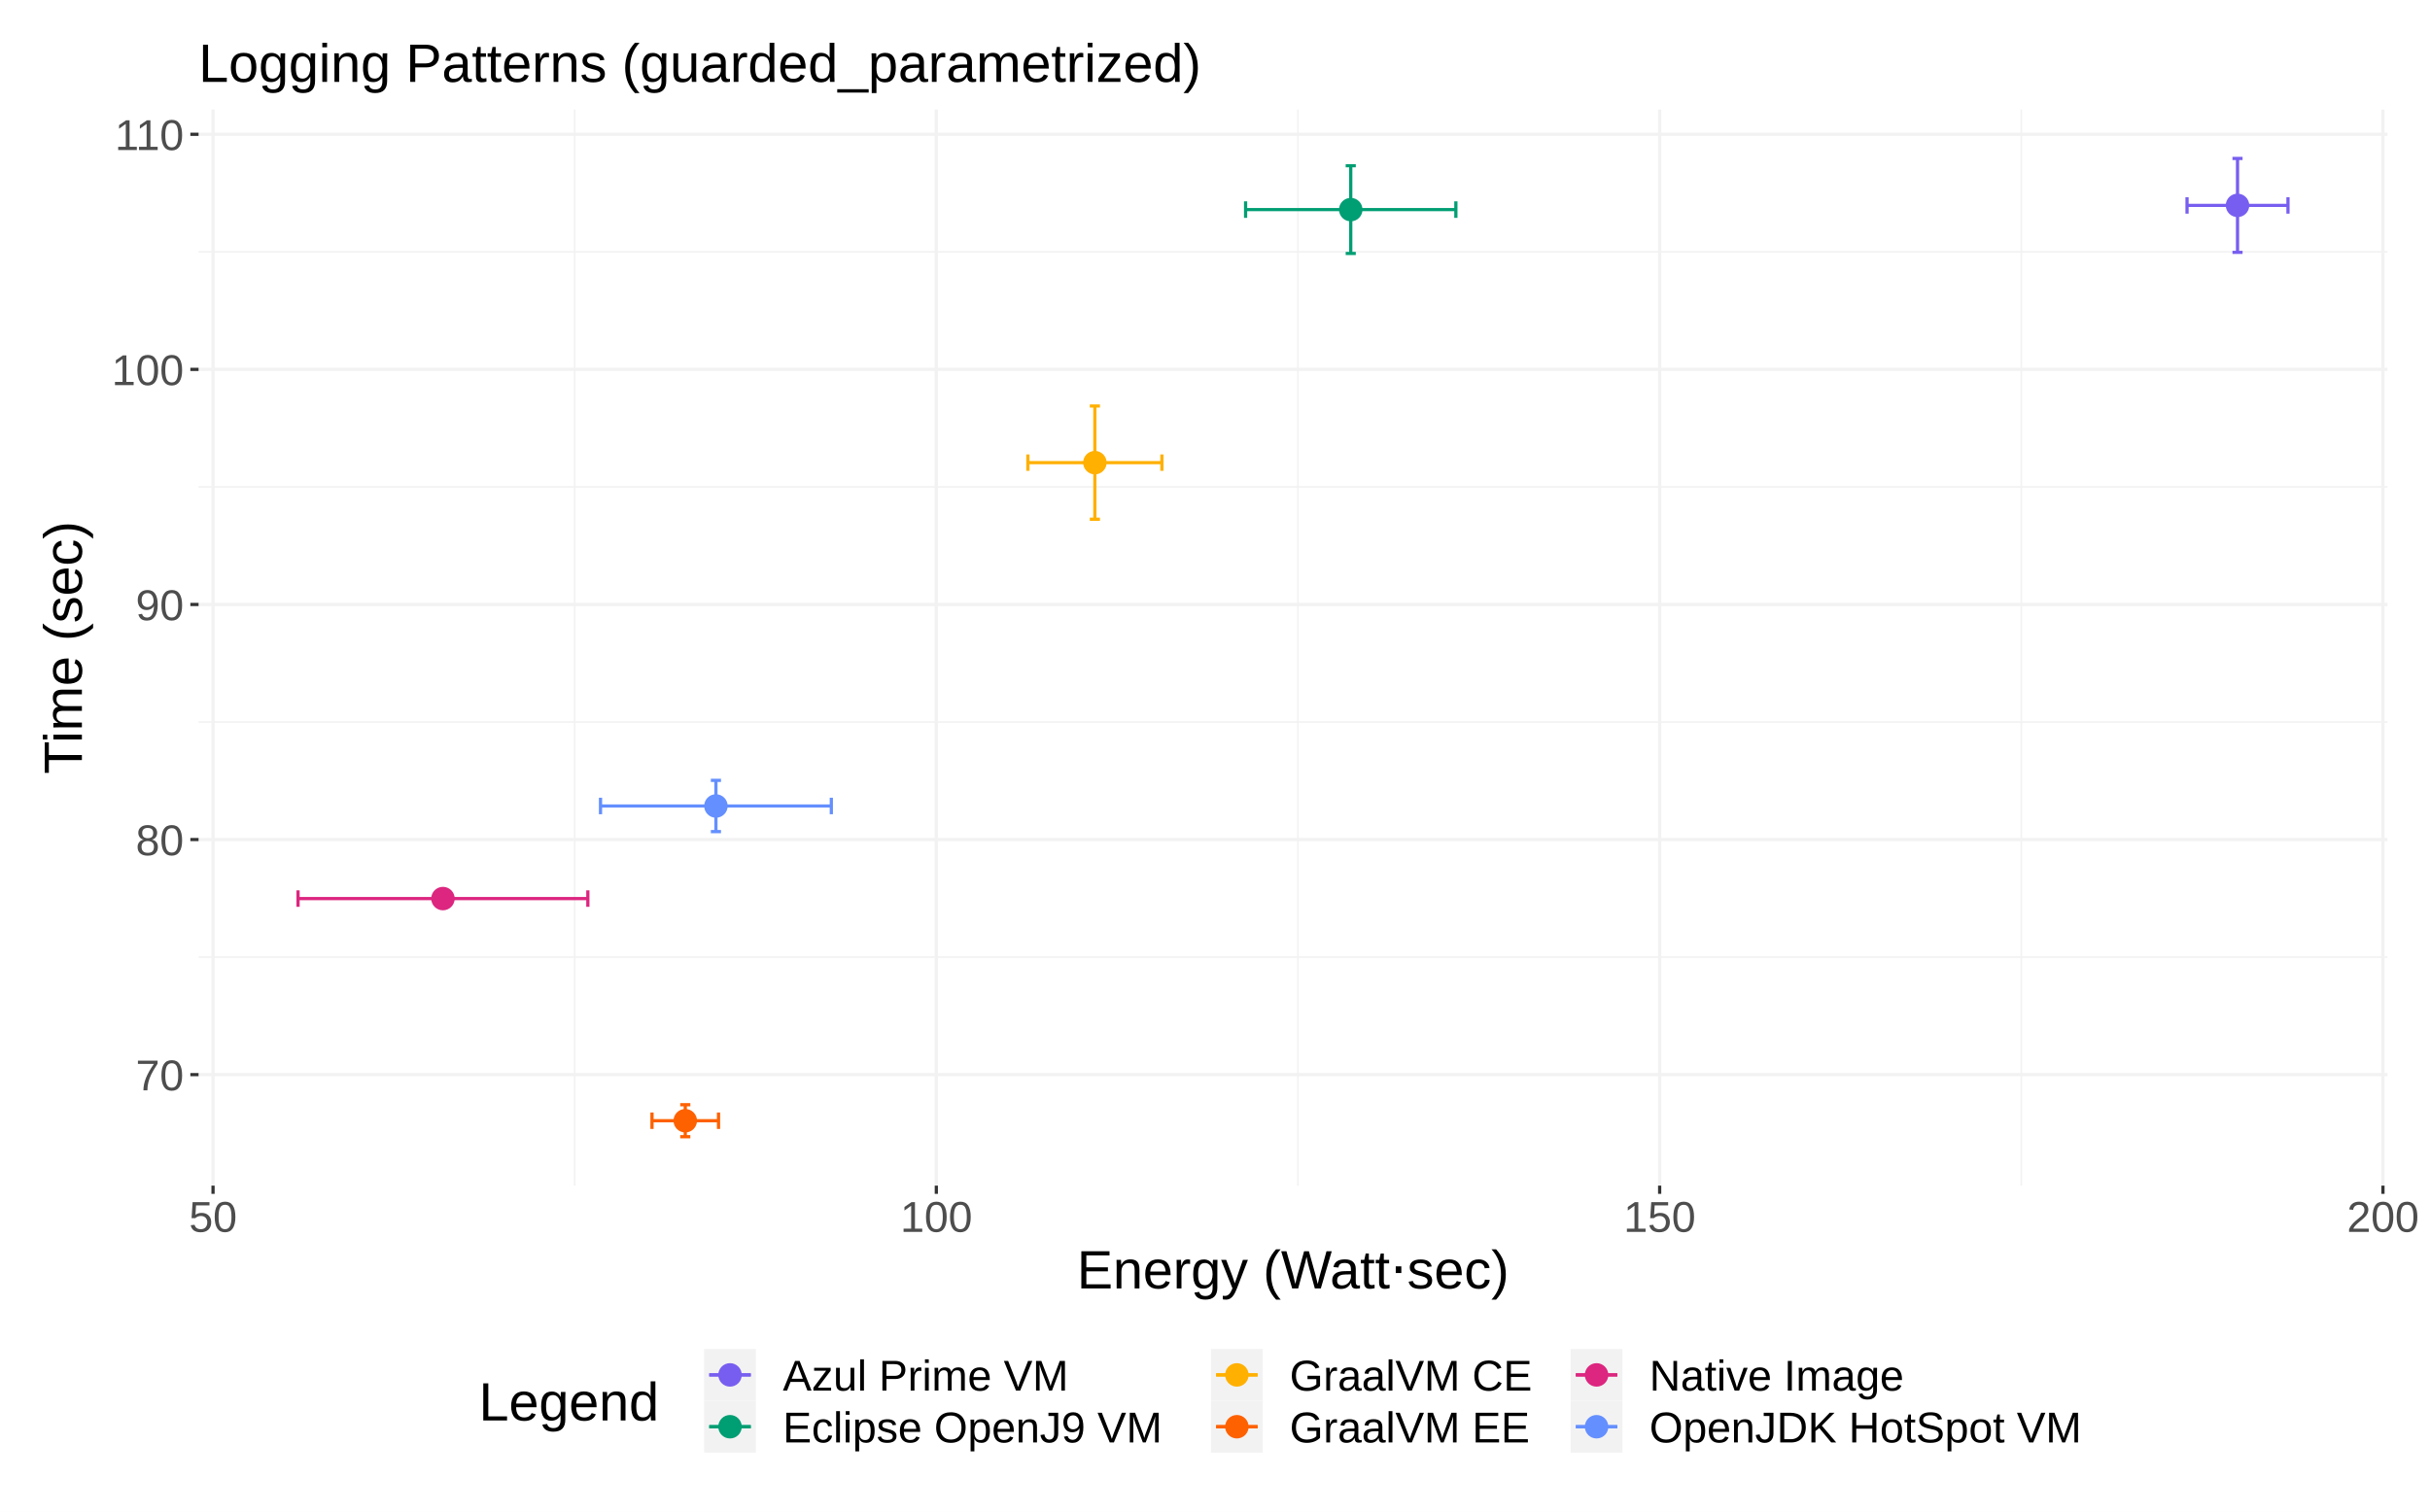
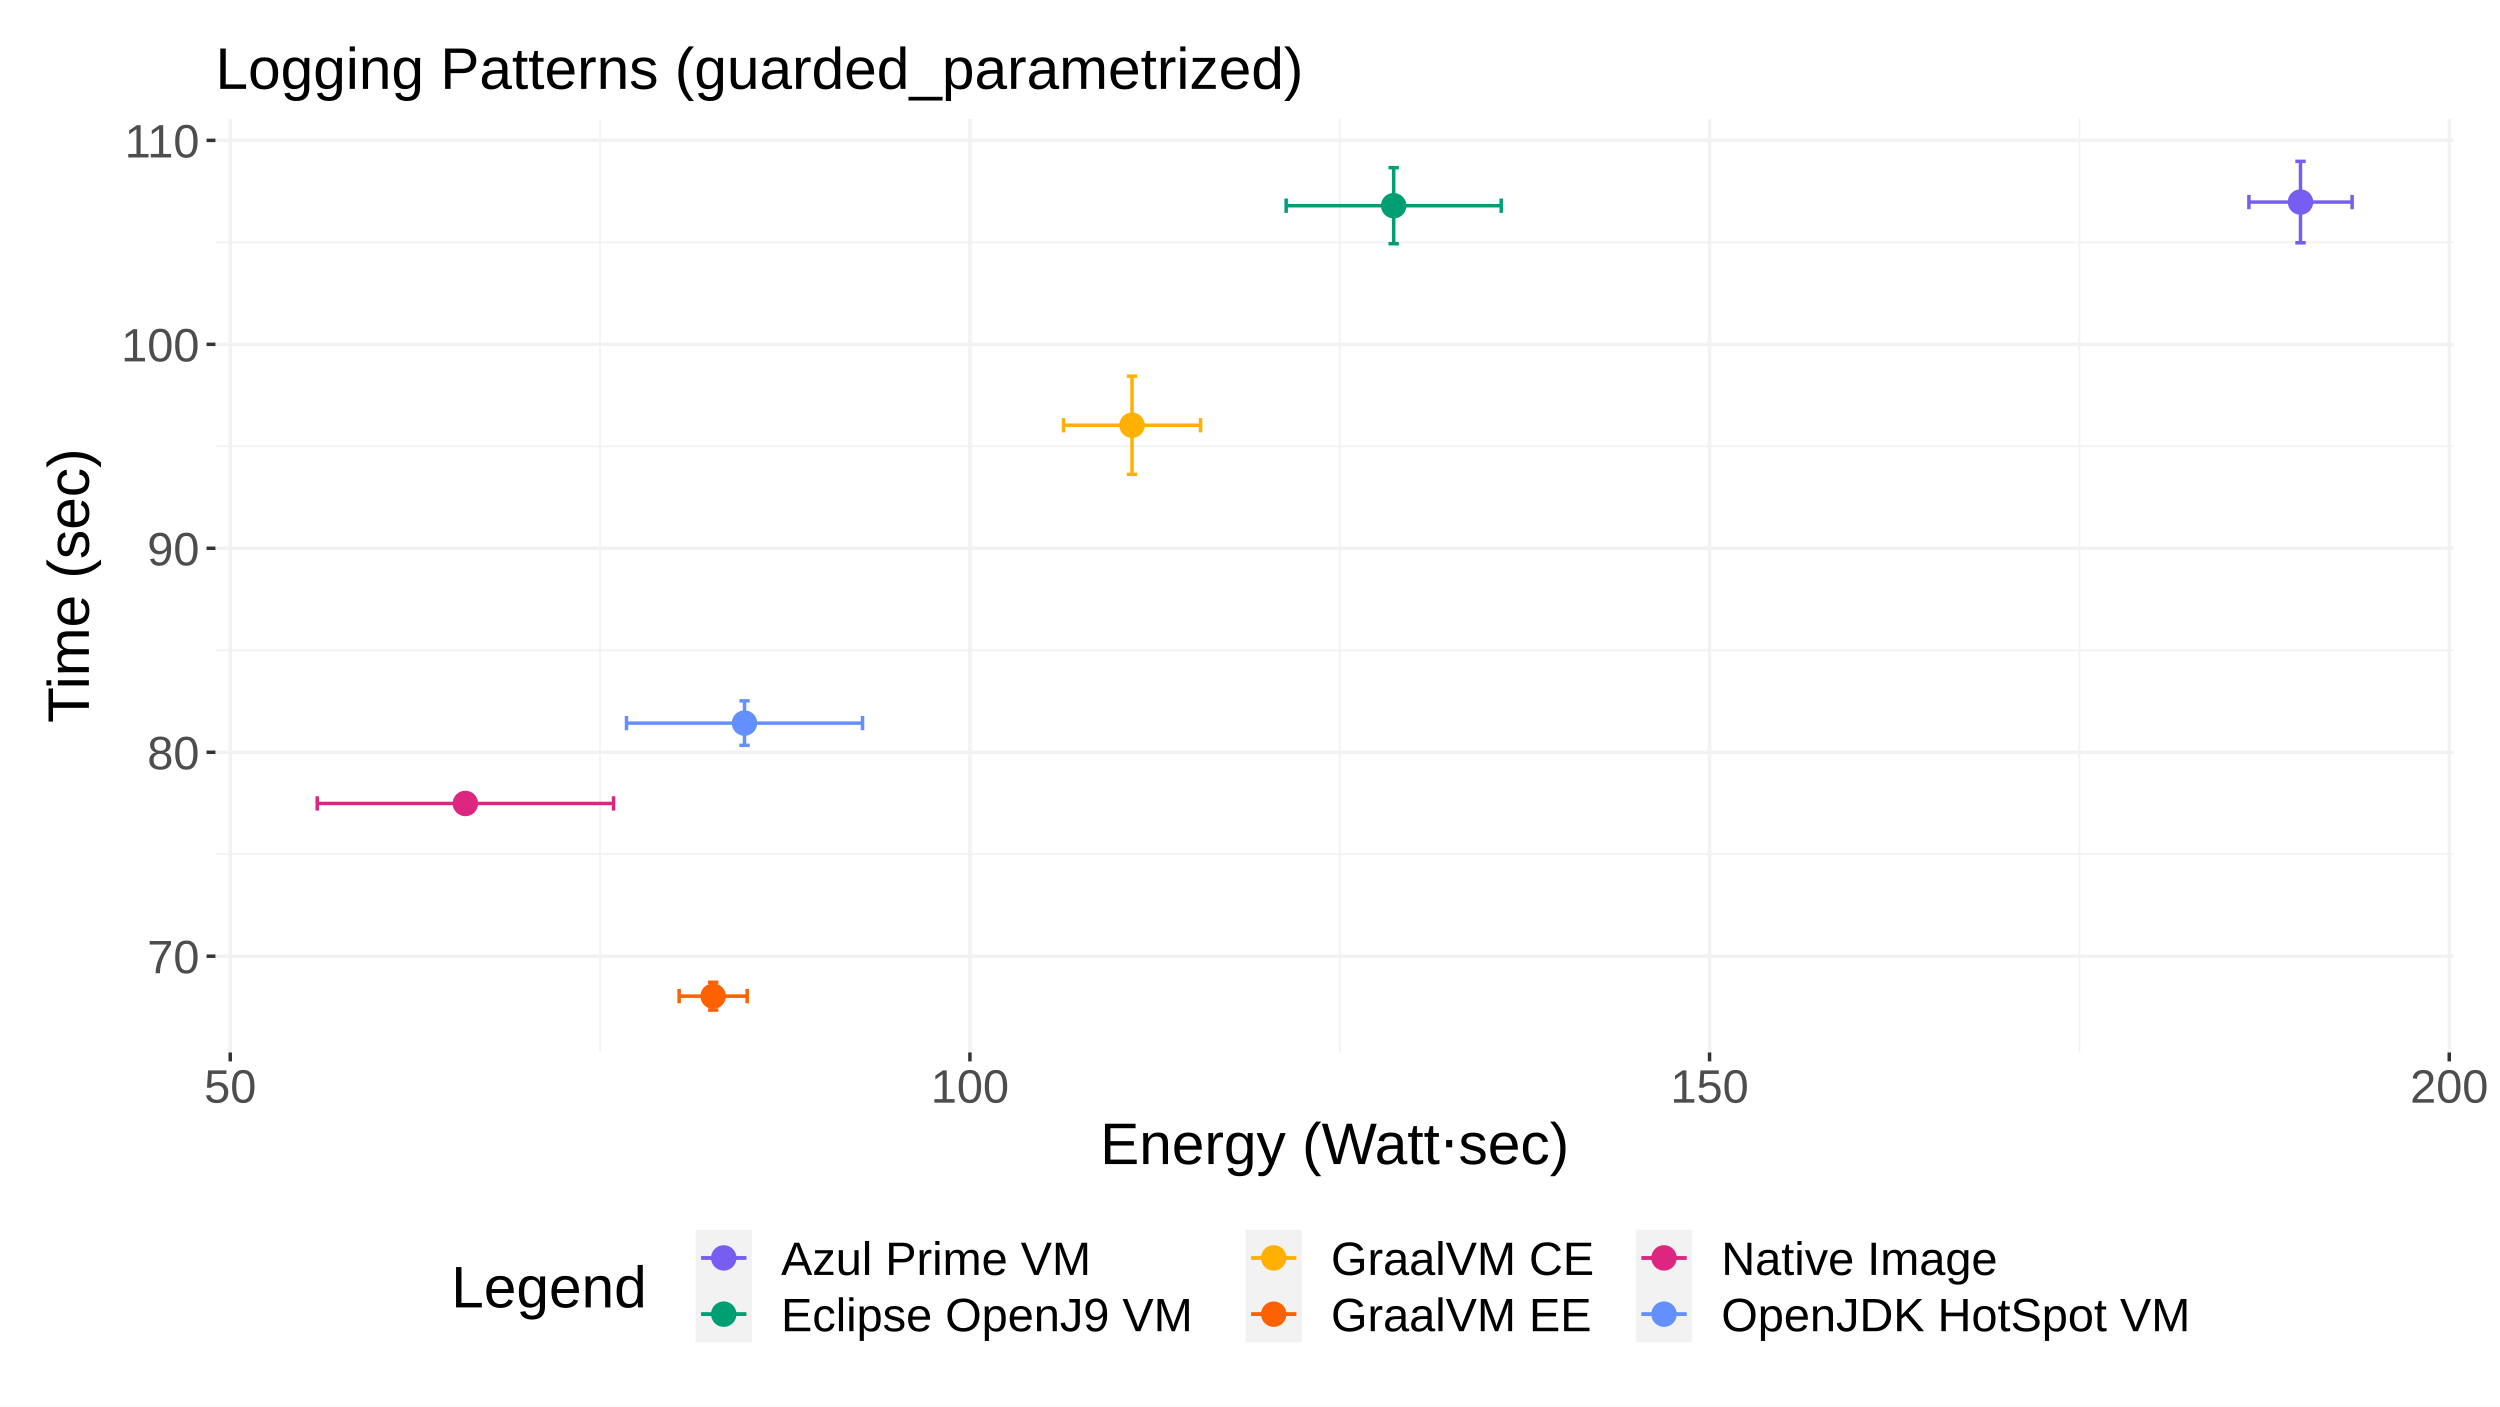
- <svg xmlns="http://www.w3.org/2000/svg" class="svglite" width="810.00pt" height="504.00pt" viewBox="0 0 810.00 504.00">
+ <svg xmlns="http://www.w3.org/2000/svg" class="svglite" width="768.00pt" height="432.00pt" viewBox="0 0 768.00 432.00">
  <defs>
    <style type="text/css">
    .svglite line, .svglite polyline, .svglite polygon, .svglite path, .svglite rect, .svglite circle {
      fill: none;
      stroke: #000000;
      stroke-linecap: round;
      stroke-linejoin: round;
      stroke-miterlimit: 10.00;
    }
    .svglite text {
      white-space: pre;
    }
  </style>
  </defs>
  <rect width="100%" height="100%" style="stroke: none; fill: #FFFFFF;" />
  <defs>
-     <clipPath id="cpMC4wMHw4MTAuMDB8MC4wMHw1MDQuMDA=">
-       <rect x="0.00" y="0.00" width="810.00" height="504.00" />
+     <clipPath id="cpMC4wMHw3NjguMDB8MC4wMHw0MzIuMDA=">
+       <rect x="0.00" y="0.00" width="768.00" height="432.00" />
    </clipPath>
  </defs>
-   <g clip-path="url(#cpMC4wMHw4MTAuMDB8MC4wMHw1MDQuMDA=)">
-     <rect x="0.00" y="-0" width="810.00" height="504.00" style="stroke-width: 1.07; stroke: #FFFFFF; fill: #FFFFFF;" />
+   <g clip-path="url(#cpMC4wMHw3NjguMDB8MC4wMHw0MzIuMDA=)">
+     <rect x="0.00" y="0.00" width="768.00" height="432.00" style="stroke-width: 1.07; stroke: #FFFFFF; fill: #FFFFFF;" />
  </g>
  <defs>
-     <clipPath id="cpNjYuMTl8Nzk1LjgzfDM2LjUyfDM5NS4zMg==">
-       <rect x="66.19" y="36.52" width="729.64" height="358.80" />
+     <clipPath id="cpNjYuMTl8NzUzLjgzfDM2LjUyfDMyMy4zMg==">
+       <rect x="66.19" y="36.52" width="687.64" height="286.80" />
    </clipPath>
  </defs>
-   <g clip-path="url(#cpNjYuMTl8Nzk1LjgzfDM2LjUyfDM5NS4zMg==)">
-     <rect x="66.19" y="36.52" width="729.64" height="358.80" style="stroke-width: 1.07; stroke: none;" />
-     <polyline points="66.19,319.12 795.83,319.12 " style="stroke-width: 0.53; stroke: #F2F2F2; stroke-linecap: butt;" />
-     <polyline points="66.19,240.74 795.83,240.74 " style="stroke-width: 0.53; stroke: #F2F2F2; stroke-linecap: butt;" />
-     <polyline points="66.19,162.36 795.83,162.36 " style="stroke-width: 0.53; stroke: #F2F2F2; stroke-linecap: butt;" />
-     <polyline points="66.19,83.97 795.83,83.97 " style="stroke-width: 0.53; stroke: #F2F2F2; stroke-linecap: butt;" />
-     <polyline points="191.56,395.32 191.56,36.52 " style="stroke-width: 0.53; stroke: #F2F2F2; stroke-linecap: butt;" />
-     <polyline points="432.66,395.32 432.66,36.52 " style="stroke-width: 0.53; stroke: #F2F2F2; stroke-linecap: butt;" />
-     <polyline points="673.77,395.32 673.77,36.52 " style="stroke-width: 0.53; stroke: #F2F2F2; stroke-linecap: butt;" />
-     <polyline points="66.19,358.31 795.83,358.31 " style="stroke-width: 1.07; stroke: #F2F2F2; stroke-linecap: butt;" />
-     <polyline points="66.19,279.93 795.83,279.93 " style="stroke-width: 1.07; stroke: #F2F2F2; stroke-linecap: butt;" />
-     <polyline points="66.19,201.55 795.83,201.55 " style="stroke-width: 1.07; stroke: #F2F2F2; stroke-linecap: butt;" />
-     <polyline points="66.19,123.16 795.83,123.16 " style="stroke-width: 1.07; stroke: #F2F2F2; stroke-linecap: butt;" />
-     <polyline points="66.19,44.78 795.83,44.78 " style="stroke-width: 1.07; stroke: #F2F2F2; stroke-linecap: butt;" />
-     <polyline points="71.01,395.32 71.01,36.52 " style="stroke-width: 1.07; stroke: #F2F2F2; stroke-linecap: butt;" />
-     <polyline points="312.11,395.32 312.11,36.52 " style="stroke-width: 1.07; stroke: #F2F2F2; stroke-linecap: butt;" />
-     <polyline points="553.22,395.32 553.22,36.52 " style="stroke-width: 1.07; stroke: #F2F2F2; stroke-linecap: butt;" />
-     <polyline points="794.32,395.32 794.32,36.52 " style="stroke-width: 1.07; stroke: #F2F2F2; stroke-linecap: butt;" />
-     <circle cx="745.84" cy="68.48" r="3.56" style="stroke-width: 0.71; stroke: #785EF0; fill: #785EF0;" />
-     <circle cx="450.25" cy="69.89" r="3.56" style="stroke-width: 0.71; stroke: #009E73; fill: #009E73;" />
-     <circle cx="364.96" cy="154.26" r="3.56" style="stroke-width: 0.71; stroke: #FFB000; fill: #FFB000;" />
-     <circle cx="228.42" cy="373.68" r="3.56" style="stroke-width: 0.71; stroke: #FE6100; fill: #FE6100;" />
-     <circle cx="147.65" cy="299.61" r="3.56" style="stroke-width: 0.71; stroke: #DC267F; fill: #DC267F;" />
-     <circle cx="238.64" cy="268.74" r="3.56" style="stroke-width: 0.71; stroke: #648FFF; fill: #648FFF;" />
-     <polyline points="762.66,71.23 762.66,65.74 " style="stroke-width: 1.07; stroke: #785EF0; stroke-linecap: butt;" />
-     <polyline points="762.66,68.48 729.01,68.48 " style="stroke-width: 1.07; stroke: #785EF0; stroke-linecap: butt;" />
-     <polyline points="729.01,71.23 729.01,65.74 " style="stroke-width: 1.07; stroke: #785EF0; stroke-linecap: butt;" />
-     <polyline points="485.29,72.63 485.29,67.14 " style="stroke-width: 1.07; stroke: #009E73; stroke-linecap: butt;" />
-     <polyline points="485.29,69.89 415.20,69.89 " style="stroke-width: 1.07; stroke: #009E73; stroke-linecap: butt;" />
-     <polyline points="415.20,72.63 415.20,67.14 " style="stroke-width: 1.07; stroke: #009E73; stroke-linecap: butt;" />
-     <polyline points="387.30,157.00 387.30,151.52 " style="stroke-width: 1.07; stroke: #FFB000; stroke-linecap: butt;" />
-     <polyline points="387.30,154.26 342.63,154.26 " style="stroke-width: 1.07; stroke: #FFB000; stroke-linecap: butt;" />
-     <polyline points="342.63,157.00 342.63,151.52 " style="stroke-width: 1.07; stroke: #FFB000; stroke-linecap: butt;" />
-     <polyline points="239.51,376.42 239.51,370.93 " style="stroke-width: 1.07; stroke: #FE6100; stroke-linecap: butt;" />
-     <polyline points="239.51,373.68 217.33,373.68 " style="stroke-width: 1.07; stroke: #FE6100; stroke-linecap: butt;" />
-     <polyline points="217.33,376.42 217.33,370.93 " style="stroke-width: 1.07; stroke: #FE6100; stroke-linecap: butt;" />
-     <polyline points="195.95,302.36 195.95,296.87 " style="stroke-width: 1.07; stroke: #DC267F; stroke-linecap: butt;" />
-     <polyline points="195.95,299.61 99.35,299.61 " style="stroke-width: 1.07; stroke: #DC267F; stroke-linecap: butt;" />
-     <polyline points="99.35,302.36 99.35,296.87 " style="stroke-width: 1.07; stroke: #DC267F; stroke-linecap: butt;" />
-     <polyline points="277.11,271.48 277.11,265.99 " style="stroke-width: 1.07; stroke: #648FFF; stroke-linecap: butt;" />
-     <polyline points="277.11,268.74 200.17,268.74 " style="stroke-width: 1.07; stroke: #648FFF; stroke-linecap: butt;" />
-     <polyline points="200.17,271.48 200.17,265.99 " style="stroke-width: 1.07; stroke: #648FFF; stroke-linecap: butt;" />
-     <polyline points="744.15,52.83 747.52,52.83 " style="stroke-width: 1.07; stroke: #785EF0; stroke-linecap: butt;" />
-     <polyline points="745.84,52.83 745.84,84.14 " style="stroke-width: 1.07; stroke: #785EF0; stroke-linecap: butt;" />
-     <polyline points="744.15,84.14 747.52,84.14 " style="stroke-width: 1.07; stroke: #785EF0; stroke-linecap: butt;" />
-     <polyline points="448.56,55.26 451.93,55.26 " style="stroke-width: 1.07; stroke: #009E73; stroke-linecap: butt;" />
-     <polyline points="450.25,55.26 450.25,84.51 " style="stroke-width: 1.07; stroke: #009E73; stroke-linecap: butt;" />
-     <polyline points="448.56,84.51 451.93,84.51 " style="stroke-width: 1.07; stroke: #009E73; stroke-linecap: butt;" />
-     <polyline points="363.27,135.38 366.65,135.38 " style="stroke-width: 1.07; stroke: #FFB000; stroke-linecap: butt;" />
-     <polyline points="364.96,135.38 364.96,173.13 " style="stroke-width: 1.07; stroke: #FFB000; stroke-linecap: butt;" />
-     <polyline points="363.27,173.13 366.65,173.13 " style="stroke-width: 1.07; stroke: #FFB000; stroke-linecap: butt;" />
-     <polyline points="226.74,368.34 230.11,368.34 " style="stroke-width: 1.07; stroke: #FE6100; stroke-linecap: butt;" />
-     <polyline points="228.42,368.34 228.42,379.01 " style="stroke-width: 1.07; stroke: #FE6100; stroke-linecap: butt;" />
-     <polyline points="226.74,379.01 230.11,379.01 " style="stroke-width: 1.07; stroke: #FE6100; stroke-linecap: butt;" />
-     <polyline points="145.97,298.77 149.34,298.77 " style="stroke-width: 1.07; stroke: #DC267F; stroke-linecap: butt;" />
-     <polyline points="147.65,298.77 147.65,300.46 " style="stroke-width: 1.07; stroke: #DC267F; stroke-linecap: butt;" />
-     <polyline points="145.97,300.46 149.34,300.46 " style="stroke-width: 1.07; stroke: #DC267F; stroke-linecap: butt;" />
-     <polyline points="236.95,260.19 240.33,260.19 " style="stroke-width: 1.07; stroke: #648FFF; stroke-linecap: butt;" />
-     <polyline points="238.64,260.19 238.64,277.28 " style="stroke-width: 1.07; stroke: #648FFF; stroke-linecap: butt;" />
-     <polyline points="236.95,277.28 240.33,277.28 " style="stroke-width: 1.07; stroke: #648FFF; stroke-linecap: butt;" />
+   <g clip-path="url(#cpNjYuMTl8NzUzLjgzfDM2LjUyfDMyMy4zMg==)">
+     <rect x="66.19" y="36.52" width="687.64" height="286.80" style="stroke-width: 1.07; stroke: none;" />
+     <polyline points="66.19,262.41 753.83,262.41 " style="stroke-width: 0.53; stroke: #F2F2F2; stroke-linecap: butt;" />
+     <polyline points="66.19,199.76 753.83,199.76 " style="stroke-width: 0.53; stroke: #F2F2F2; stroke-linecap: butt;" />
+     <polyline points="66.19,137.10 753.83,137.10 " style="stroke-width: 0.53; stroke: #F2F2F2; stroke-linecap: butt;" />
+     <polyline points="66.19,74.45 753.83,74.45 " style="stroke-width: 0.53; stroke: #F2F2F2; stroke-linecap: butt;" />
+     <polyline points="184.34,323.32 184.34,36.52 " style="stroke-width: 0.53; stroke: #F2F2F2; stroke-linecap: butt;" />
+     <polyline points="411.57,323.32 411.57,36.52 " style="stroke-width: 0.53; stroke: #F2F2F2; stroke-linecap: butt;" />
+     <polyline points="638.80,323.32 638.80,36.52 " style="stroke-width: 0.53; stroke: #F2F2F2; stroke-linecap: butt;" />
+     <polyline points="66.19,293.74 753.83,293.74 " style="stroke-width: 1.07; stroke: #F2F2F2; stroke-linecap: butt;" />
+     <polyline points="66.19,231.09 753.83,231.09 " style="stroke-width: 1.07; stroke: #F2F2F2; stroke-linecap: butt;" />
+     <polyline points="66.19,168.43 753.83,168.43 " style="stroke-width: 1.07; stroke: #F2F2F2; stroke-linecap: butt;" />
+     <polyline points="66.19,105.78 753.83,105.78 " style="stroke-width: 1.07; stroke: #F2F2F2; stroke-linecap: butt;" />
+     <polyline points="66.19,43.12 753.83,43.12 " style="stroke-width: 1.07; stroke: #F2F2F2; stroke-linecap: butt;" />
+     <polyline points="70.73,323.32 70.73,36.52 " style="stroke-width: 1.07; stroke: #F2F2F2; stroke-linecap: butt;" />
+     <polyline points="297.96,323.32 297.96,36.52 " style="stroke-width: 1.07; stroke: #F2F2F2; stroke-linecap: butt;" />
+     <polyline points="525.18,323.32 525.18,36.52 " style="stroke-width: 1.07; stroke: #F2F2F2; stroke-linecap: butt;" />
+     <polyline points="752.41,323.32 752.41,36.52 " style="stroke-width: 1.07; stroke: #F2F2F2; stroke-linecap: butt;" />
+     <circle cx="706.71" cy="62.07" r="3.56" style="stroke-width: 0.71; stroke: #785EF0; fill: #785EF0;" />
+     <circle cx="428.14" cy="63.19" r="3.56" style="stroke-width: 0.71; stroke: #009E73; fill: #009E73;" />
+     <circle cx="347.76" cy="130.63" r="3.56" style="stroke-width: 0.71; stroke: #FFB000; fill: #FFB000;" />
+     <circle cx="219.08" cy="306.02" r="3.56" style="stroke-width: 0.71; stroke: #FE6100; fill: #FE6100;" />
+     <circle cx="142.96" cy="246.82" r="3.56" style="stroke-width: 0.71; stroke: #DC267F; fill: #DC267F;" />
+     <circle cx="228.71" cy="222.14" r="3.56" style="stroke-width: 0.71; stroke: #648FFF; fill: #648FFF;" />
+     <polyline points="722.57,64.26 722.57,59.88 " style="stroke-width: 1.07; stroke: #785EF0; stroke-linecap: butt;" />
+     <polyline points="722.57,62.07 690.86,62.07 " style="stroke-width: 1.07; stroke: #785EF0; stroke-linecap: butt;" />
+     <polyline points="690.86,64.26 690.86,59.88 " style="stroke-width: 1.07; stroke: #785EF0; stroke-linecap: butt;" />
+     <polyline points="461.17,65.39 461.17,61.00 " style="stroke-width: 1.07; stroke: #009E73; stroke-linecap: butt;" />
+     <polyline points="461.17,63.19 395.11,63.19 " style="stroke-width: 1.07; stroke: #009E73; stroke-linecap: butt;" />
+     <polyline points="395.11,65.39 395.11,61.00 " style="stroke-width: 1.07; stroke: #009E73; stroke-linecap: butt;" />
+     <polyline points="368.81,132.83 368.81,128.44 " style="stroke-width: 1.07; stroke: #FFB000; stroke-linecap: butt;" />
+     <polyline points="368.81,130.63 326.71,130.63 " style="stroke-width: 1.07; stroke: #FFB000; stroke-linecap: butt;" />
+     <polyline points="326.71,132.83 326.71,128.44 " style="stroke-width: 1.07; stroke: #FFB000; stroke-linecap: butt;" />
+     <polyline points="229.54,308.21 229.54,303.83 " style="stroke-width: 1.07; stroke: #FE6100; stroke-linecap: butt;" />
+     <polyline points="229.54,306.02 208.63,306.02 " style="stroke-width: 1.07; stroke: #FE6100; stroke-linecap: butt;" />
+     <polyline points="208.63,308.21 208.63,303.83 " style="stroke-width: 1.07; stroke: #FE6100; stroke-linecap: butt;" />
+     <polyline points="188.48,249.01 188.48,244.62 " style="stroke-width: 1.07; stroke: #DC267F; stroke-linecap: butt;" />
+     <polyline points="188.48,246.82 97.45,246.82 " style="stroke-width: 1.07; stroke: #DC267F; stroke-linecap: butt;" />
+     <polyline points="97.45,249.01 97.45,244.62 " style="stroke-width: 1.07; stroke: #DC267F; stroke-linecap: butt;" />
+     <polyline points="264.97,224.33 264.97,219.95 " style="stroke-width: 1.07; stroke: #648FFF; stroke-linecap: butt;" />
+     <polyline points="264.97,222.14 192.46,222.14 " style="stroke-width: 1.07; stroke: #648FFF; stroke-linecap: butt;" />
+     <polyline points="192.46,224.33 192.46,219.95 " style="stroke-width: 1.07; stroke: #648FFF; stroke-linecap: butt;" />
+     <polyline points="705.12,49.56 708.31,49.56 " style="stroke-width: 1.07; stroke: #785EF0; stroke-linecap: butt;" />
+     <polyline points="706.71,49.56 706.71,74.58 " style="stroke-width: 1.07; stroke: #785EF0; stroke-linecap: butt;" />
+     <polyline points="705.12,74.58 708.31,74.58 " style="stroke-width: 1.07; stroke: #785EF0; stroke-linecap: butt;" />
+     <polyline points="426.55,51.50 429.73,51.50 " style="stroke-width: 1.07; stroke: #009E73; stroke-linecap: butt;" />
+     <polyline points="428.14,51.50 428.14,74.88 " style="stroke-width: 1.07; stroke: #009E73; stroke-linecap: butt;" />
+     <polyline points="426.55,74.88 429.73,74.88 " style="stroke-width: 1.07; stroke: #009E73; stroke-linecap: butt;" />
+     <polyline points="346.17,115.55 349.35,115.55 " style="stroke-width: 1.07; stroke: #FFB000; stroke-linecap: butt;" />
+     <polyline points="347.76,115.55 347.76,145.72 " style="stroke-width: 1.07; stroke: #FFB000; stroke-linecap: butt;" />
+     <polyline points="346.17,145.72 349.35,145.72 " style="stroke-width: 1.07; stroke: #FFB000; stroke-linecap: butt;" />
+     <polyline points="217.49,301.75 220.68,301.75 " style="stroke-width: 1.07; stroke: #FE6100; stroke-linecap: butt;" />
+     <polyline points="219.08,301.75 219.08,310.29 " style="stroke-width: 1.07; stroke: #FE6100; stroke-linecap: butt;" />
+     <polyline points="217.49,310.29 220.68,310.29 " style="stroke-width: 1.07; stroke: #FE6100; stroke-linecap: butt;" />
+     <polyline points="141.37,246.14 144.55,246.14 " style="stroke-width: 1.07; stroke: #DC267F; stroke-linecap: butt;" />
+     <polyline points="142.96,246.14 142.96,247.49 " style="stroke-width: 1.07; stroke: #DC267F; stroke-linecap: butt;" />
+     <polyline points="141.37,247.49 144.55,247.49 " style="stroke-width: 1.07; stroke: #DC267F; stroke-linecap: butt;" />
+     <polyline points="227.12,215.31 230.31,215.31 " style="stroke-width: 1.07; stroke: #648FFF; stroke-linecap: butt;" />
+     <polyline points="228.71,215.31 228.71,228.97 " style="stroke-width: 1.07; stroke: #648FFF; stroke-linecap: butt;" />
+     <polyline points="227.12,228.97 230.31,228.97 " style="stroke-width: 1.07; stroke: #648FFF; stroke-linecap: butt;" />
  </g>
-   <g clip-path="url(#cpMC4wMHw4MTAuMDB8MC4wMHw1MDQuMDA=)">
-     <text x="61.26" y="363.56" text-anchor="end" style="font-size: 14.40px;fill: #4D4D4D; font-family: &quot;Liberation Sans&quot;;" textLength="18.32px" lengthAdjust="spacingAndGlyphs">70</text>
-     <text x="61.26" y="285.17" text-anchor="end" style="font-size: 14.40px;fill: #4D4D4D; font-family: &quot;Liberation Sans&quot;;" textLength="18.32px" lengthAdjust="spacingAndGlyphs">80</text>
-     <text x="61.26" y="206.79" text-anchor="end" style="font-size: 14.40px;fill: #4D4D4D; font-family: &quot;Liberation Sans&quot;;" textLength="18.32px" lengthAdjust="spacingAndGlyphs">90</text>
-     <text x="61.26" y="128.41" text-anchor="end" style="font-size: 14.40px;fill: #4D4D4D; font-family: &quot;Liberation Sans&quot;;" textLength="27.48px" lengthAdjust="spacingAndGlyphs">100</text>
-     <text x="61.26" y="50.03" text-anchor="end" style="font-size: 14.40px;fill: #4D4D4D; font-family: &quot;Liberation Sans&quot;;" textLength="27.48px" lengthAdjust="spacingAndGlyphs">110</text>
-     <polyline points="63.45,358.31 66.19,358.31 " style="stroke-width: 1.07; stroke: #333333; stroke-linecap: butt;" />
-     <polyline points="63.45,279.93 66.19,279.93 " style="stroke-width: 1.07; stroke: #333333; stroke-linecap: butt;" />
-     <polyline points="63.45,201.55 66.19,201.55 " style="stroke-width: 1.07; stroke: #333333; stroke-linecap: butt;" />
-     <polyline points="63.45,123.16 66.19,123.16 " style="stroke-width: 1.07; stroke: #333333; stroke-linecap: butt;" />
-     <polyline points="63.45,44.78 66.19,44.78 " style="stroke-width: 1.07; stroke: #333333; stroke-linecap: butt;" />
-     <polyline points="71.01,398.06 71.01,395.32 " style="stroke-width: 1.07; stroke: #333333; stroke-linecap: butt;" />
-     <polyline points="312.11,398.06 312.11,395.32 " style="stroke-width: 1.07; stroke: #333333; stroke-linecap: butt;" />
-     <polyline points="553.22,398.06 553.22,395.32 " style="stroke-width: 1.07; stroke: #333333; stroke-linecap: butt;" />
-     <polyline points="794.32,398.06 794.32,395.32 " style="stroke-width: 1.07; stroke: #333333; stroke-linecap: butt;" />
-     <text x="71.01" y="410.74" text-anchor="middle" style="font-size: 14.40px;fill: #4D4D4D; font-family: &quot;Liberation Sans&quot;;" textLength="18.32px" lengthAdjust="spacingAndGlyphs">50</text>
-     <text x="312.11" y="410.74" text-anchor="middle" style="font-size: 14.40px;fill: #4D4D4D; font-family: &quot;Liberation Sans&quot;;" textLength="27.48px" lengthAdjust="spacingAndGlyphs">100</text>
-     <text x="553.22" y="410.74" text-anchor="middle" style="font-size: 14.40px;fill: #4D4D4D; font-family: &quot;Liberation Sans&quot;;" textLength="27.48px" lengthAdjust="spacingAndGlyphs">150</text>
-     <text x="794.32" y="410.74" text-anchor="middle" style="font-size: 14.40px;fill: #4D4D4D; font-family: &quot;Liberation Sans&quot;;" textLength="27.48px" lengthAdjust="spacingAndGlyphs">200</text>
-     <text x="431.01" y="429.60" text-anchor="middle" style="font-size: 18.00px; font-family: &quot;Liberation Sans&quot;;" textLength="160.65px" lengthAdjust="spacingAndGlyphs">Energy (Watt⋅sec)</text>
-     <text transform="translate(27.30,215.92) rotate(-90)" text-anchor="middle" style="font-size: 18.00px; font-family: &quot;Liberation Sans&quot;;" textLength="94.16px" lengthAdjust="spacingAndGlyphs">Time (sec)</text>
-     <rect x="154.13" y="444.31" width="553.75" height="45.52" style="stroke-width: 1.07; stroke: none; fill: #FFFFFF;" />
-     <text x="159.61" y="473.63" style="font-size: 18.00px; font-family: &quot;Liberation Sans&quot;;" textLength="66.12px" lengthAdjust="spacingAndGlyphs">Legend</text>
-     <rect x="234.70" y="449.79" width="17.28" height="17.28" style="stroke-width: 1.07; stroke: none; fill: #F2F2F2;" />
-     <circle cx="243.34" cy="458.43" r="3.56" style="stroke-width: 0.71; stroke: #785EF0; fill: #785EF0;" />
-     <line x1="236.42" y1="458.43" x2="250.25" y2="458.43" style="stroke-width: 1.07; stroke: #785EF0; stroke-linecap: butt;" />
-     <line x1="236.42" y1="458.43" x2="250.25" y2="458.43" style="stroke-width: 1.07; stroke: #785EF0; stroke-linecap: butt;" />
-     <rect x="234.70" y="467.07" width="17.28" height="17.28" style="stroke-width: 1.07; stroke: none; fill: #F2F2F2;" />
-     <circle cx="243.34" cy="475.71" r="3.56" style="stroke-width: 0.71; stroke: #009E73; fill: #009E73;" />
-     <line x1="236.42" y1="475.71" x2="250.25" y2="475.71" style="stroke-width: 1.07; stroke: #009E73; stroke-linecap: butt;" />
-     <line x1="236.42" y1="475.71" x2="250.25" y2="475.71" style="stroke-width: 1.07; stroke: #009E73; stroke-linecap: butt;" />
-     <rect x="403.65" y="449.79" width="17.28" height="17.28" style="stroke-width: 1.07; stroke: none; fill: #F2F2F2;" />
-     <circle cx="412.29" cy="458.43" r="3.56" style="stroke-width: 0.71; stroke: #FFB000; fill: #FFB000;" />
-     <line x1="405.38" y1="458.43" x2="419.20" y2="458.43" style="stroke-width: 1.07; stroke: #FFB000; stroke-linecap: butt;" />
-     <line x1="405.38" y1="458.43" x2="419.20" y2="458.43" style="stroke-width: 1.07; stroke: #FFB000; stroke-linecap: butt;" />
-     <rect x="403.65" y="467.07" width="17.28" height="17.28" style="stroke-width: 1.07; stroke: none; fill: #F2F2F2;" />
-     <circle cx="412.29" cy="475.71" r="3.56" style="stroke-width: 0.71; stroke: #FE6100; fill: #FE6100;" />
-     <line x1="405.38" y1="475.71" x2="419.20" y2="475.71" style="stroke-width: 1.07; stroke: #FE6100; stroke-linecap: butt;" />
-     <line x1="405.38" y1="475.71" x2="419.20" y2="475.71" style="stroke-width: 1.07; stroke: #FE6100; stroke-linecap: butt;" />
-     <rect x="523.55" y="449.79" width="17.28" height="17.28" style="stroke-width: 1.07; stroke: none; fill: #F2F2F2;" />
-     <circle cx="532.19" cy="458.43" r="3.56" style="stroke-width: 0.71; stroke: #DC267F; fill: #DC267F;" />
-     <line x1="525.28" y1="458.43" x2="539.10" y2="458.43" style="stroke-width: 1.07; stroke: #DC267F; stroke-linecap: butt;" />
-     <line x1="525.28" y1="458.43" x2="539.10" y2="458.43" style="stroke-width: 1.07; stroke: #DC267F; stroke-linecap: butt;" />
-     <rect x="523.55" y="467.07" width="17.28" height="17.28" style="stroke-width: 1.07; stroke: none; fill: #F2F2F2;" />
-     <circle cx="532.19" cy="475.71" r="3.56" style="stroke-width: 0.71; stroke: #648FFF; fill: #648FFF;" />
-     <line x1="525.28" y1="475.71" x2="539.10" y2="475.71" style="stroke-width: 1.07; stroke: #648FFF; stroke-linecap: butt;" />
-     <line x1="525.28" y1="475.71" x2="539.10" y2="475.71" style="stroke-width: 1.07; stroke: #648FFF; stroke-linecap: butt;" />
-     <text x="260.94" y="463.67" style="font-size: 14.40px; font-family: &quot;Liberation Sans&quot;;" textLength="103.13px" lengthAdjust="spacingAndGlyphs">Azul Prime VM</text>
-     <text x="260.94" y="480.95" style="font-size: 14.40px; font-family: &quot;Liberation Sans&quot;;" textLength="133.74px" lengthAdjust="spacingAndGlyphs">Eclipse OpenJ9 VM</text>
-     <text x="429.89" y="463.67" style="font-size: 14.40px; font-family: &quot;Liberation Sans&quot;;" textLength="84.69px" lengthAdjust="spacingAndGlyphs">GraalVM CE</text>
-     <text x="429.89" y="480.95" style="font-size: 14.40px; font-family: &quot;Liberation Sans&quot;;" textLength="83.73px" lengthAdjust="spacingAndGlyphs">GraalVM EE</text>
-     <text x="549.79" y="463.67" style="font-size: 14.40px; font-family: &quot;Liberation Sans&quot;;" textLength="96.25px" lengthAdjust="spacingAndGlyphs">Native Image</text>
-     <text x="549.79" y="480.95" style="font-size: 14.40px; font-family: &quot;Liberation Sans&quot;;" textLength="152.61px" lengthAdjust="spacingAndGlyphs">OpenJDK HotSpot VM</text>
+   <g clip-path="url(#cpMC4wMHw3NjguMDB8MC4wMHw0MzIuMDA=)">
+     <text x="61.26" y="298.98" text-anchor="end" style="font-size: 14.40px;fill: #4D4D4D; font-family: &quot;Liberation Sans&quot;;" textLength="18.32px" lengthAdjust="spacingAndGlyphs">70</text>
+     <text x="61.26" y="236.33" text-anchor="end" style="font-size: 14.40px;fill: #4D4D4D; font-family: &quot;Liberation Sans&quot;;" textLength="18.32px" lengthAdjust="spacingAndGlyphs">80</text>
+     <text x="61.26" y="173.68" text-anchor="end" style="font-size: 14.40px;fill: #4D4D4D; font-family: &quot;Liberation Sans&quot;;" textLength="18.32px" lengthAdjust="spacingAndGlyphs">90</text>
+     <text x="61.26" y="111.02" text-anchor="end" style="font-size: 14.40px;fill: #4D4D4D; font-family: &quot;Liberation Sans&quot;;" textLength="27.48px" lengthAdjust="spacingAndGlyphs">100</text>
+     <text x="61.26" y="48.37" text-anchor="end" style="font-size: 14.40px;fill: #4D4D4D; font-family: &quot;Liberation Sans&quot;;" textLength="27.48px" lengthAdjust="spacingAndGlyphs">110</text>
+     <polyline points="63.45,293.74 66.19,293.74 " style="stroke-width: 1.07; stroke: #333333; stroke-linecap: butt;" />
+     <polyline points="63.45,231.09 66.19,231.09 " style="stroke-width: 1.07; stroke: #333333; stroke-linecap: butt;" />
+     <polyline points="63.45,168.43 66.19,168.43 " style="stroke-width: 1.07; stroke: #333333; stroke-linecap: butt;" />
+     <polyline points="63.45,105.78 66.19,105.78 " style="stroke-width: 1.07; stroke: #333333; stroke-linecap: butt;" />
+     <polyline points="63.45,43.12 66.19,43.12 " style="stroke-width: 1.07; stroke: #333333; stroke-linecap: butt;" />
+     <polyline points="70.73,326.06 70.73,323.32 " style="stroke-width: 1.07; stroke: #333333; stroke-linecap: butt;" />
+     <polyline points="297.96,326.06 297.96,323.32 " style="stroke-width: 1.07; stroke: #333333; stroke-linecap: butt;" />
+     <polyline points="525.18,326.06 525.18,323.32 " style="stroke-width: 1.07; stroke: #333333; stroke-linecap: butt;" />
+     <polyline points="752.41,326.06 752.41,323.32 " style="stroke-width: 1.07; stroke: #333333; stroke-linecap: butt;" />
+     <text x="70.73" y="338.74" text-anchor="middle" style="font-size: 14.40px;fill: #4D4D4D; font-family: &quot;Liberation Sans&quot;;" textLength="18.32px" lengthAdjust="spacingAndGlyphs">50</text>
+     <text x="297.96" y="338.74" text-anchor="middle" style="font-size: 14.40px;fill: #4D4D4D; font-family: &quot;Liberation Sans&quot;;" textLength="27.48px" lengthAdjust="spacingAndGlyphs">100</text>
+     <text x="525.18" y="338.74" text-anchor="middle" style="font-size: 14.40px;fill: #4D4D4D; font-family: &quot;Liberation Sans&quot;;" textLength="27.48px" lengthAdjust="spacingAndGlyphs">150</text>
+     <text x="752.41" y="338.74" text-anchor="middle" style="font-size: 14.40px;fill: #4D4D4D; font-family: &quot;Liberation Sans&quot;;" textLength="27.48px" lengthAdjust="spacingAndGlyphs">200</text>
+     <text x="410.01" y="357.60" text-anchor="middle" style="font-size: 18.00px; font-family: &quot;Liberation Sans&quot;;" textLength="160.65px" lengthAdjust="spacingAndGlyphs">Energy (Watt⋅sec)</text>
+     <text transform="translate(27.30,179.92) rotate(-90)" text-anchor="middle" style="font-size: 18.00px; font-family: &quot;Liberation Sans&quot;;" textLength="94.16px" lengthAdjust="spacingAndGlyphs">Time (sec)</text>
+     <rect x="133.13" y="372.31" width="553.75" height="45.52" style="stroke-width: 1.07; stroke: none; fill: #FFFFFF;" />
+     <text x="138.61" y="401.63" style="font-size: 18.00px; font-family: &quot;Liberation Sans&quot;;" textLength="66.12px" lengthAdjust="spacingAndGlyphs">Legend</text>
+     <rect x="213.70" y="377.79" width="17.28" height="17.28" style="stroke-width: 1.07; stroke: none; fill: #F2F2F2;" />
+     <circle cx="222.34" cy="386.43" r="3.56" style="stroke-width: 0.71; stroke: #785EF0; fill: #785EF0;" />
+     <line x1="215.42" y1="386.43" x2="229.25" y2="386.43" style="stroke-width: 1.07; stroke: #785EF0; stroke-linecap: butt;" />
+     <line x1="215.42" y1="386.43" x2="229.25" y2="386.43" style="stroke-width: 1.07; stroke: #785EF0; stroke-linecap: butt;" />
+     <rect x="213.70" y="395.07" width="17.28" height="17.28" style="stroke-width: 1.07; stroke: none; fill: #F2F2F2;" />
+     <circle cx="222.34" cy="403.71" r="3.56" style="stroke-width: 0.71; stroke: #009E73; fill: #009E73;" />
+     <line x1="215.42" y1="403.71" x2="229.25" y2="403.71" style="stroke-width: 1.07; stroke: #009E73; stroke-linecap: butt;" />
+     <line x1="215.42" y1="403.71" x2="229.25" y2="403.71" style="stroke-width: 1.07; stroke: #009E73; stroke-linecap: butt;" />
+     <rect x="382.65" y="377.79" width="17.28" height="17.28" style="stroke-width: 1.07; stroke: none; fill: #F2F2F2;" />
+     <circle cx="391.29" cy="386.43" r="3.56" style="stroke-width: 0.71; stroke: #FFB000; fill: #FFB000;" />
+     <line x1="384.38" y1="386.43" x2="398.20" y2="386.43" style="stroke-width: 1.07; stroke: #FFB000; stroke-linecap: butt;" />
+     <line x1="384.38" y1="386.43" x2="398.20" y2="386.43" style="stroke-width: 1.07; stroke: #FFB000; stroke-linecap: butt;" />
+     <rect x="382.65" y="395.07" width="17.28" height="17.28" style="stroke-width: 1.07; stroke: none; fill: #F2F2F2;" />
+     <circle cx="391.29" cy="403.71" r="3.56" style="stroke-width: 0.71; stroke: #FE6100; fill: #FE6100;" />
+     <line x1="384.38" y1="403.71" x2="398.20" y2="403.71" style="stroke-width: 1.07; stroke: #FE6100; stroke-linecap: butt;" />
+     <line x1="384.38" y1="403.71" x2="398.20" y2="403.71" style="stroke-width: 1.07; stroke: #FE6100; stroke-linecap: butt;" />
+     <rect x="502.55" y="377.79" width="17.28" height="17.28" style="stroke-width: 1.07; stroke: none; fill: #F2F2F2;" />
+     <circle cx="511.19" cy="386.43" r="3.56" style="stroke-width: 0.71; stroke: #DC267F; fill: #DC267F;" />
+     <line x1="504.28" y1="386.43" x2="518.10" y2="386.43" style="stroke-width: 1.07; stroke: #DC267F; stroke-linecap: butt;" />
+     <line x1="504.28" y1="386.43" x2="518.10" y2="386.43" style="stroke-width: 1.07; stroke: #DC267F; stroke-linecap: butt;" />
+     <rect x="502.55" y="395.07" width="17.28" height="17.28" style="stroke-width: 1.07; stroke: none; fill: #F2F2F2;" />
+     <circle cx="511.19" cy="403.71" r="3.56" style="stroke-width: 0.71; stroke: #648FFF; fill: #648FFF;" />
+     <line x1="504.28" y1="403.71" x2="518.10" y2="403.71" style="stroke-width: 1.07; stroke: #648FFF; stroke-linecap: butt;" />
+     <line x1="504.28" y1="403.71" x2="518.10" y2="403.71" style="stroke-width: 1.07; stroke: #648FFF; stroke-linecap: butt;" />
+     <text x="239.94" y="391.67" style="font-size: 14.40px; font-family: &quot;Liberation Sans&quot;;" textLength="103.13px" lengthAdjust="spacingAndGlyphs">Azul Prime VM</text>
+     <text x="239.94" y="408.95" style="font-size: 14.40px; font-family: &quot;Liberation Sans&quot;;" textLength="133.74px" lengthAdjust="spacingAndGlyphs">Eclipse OpenJ9 VM</text>
+     <text x="408.89" y="391.67" style="font-size: 14.40px; font-family: &quot;Liberation Sans&quot;;" textLength="84.69px" lengthAdjust="spacingAndGlyphs">GraalVM CE</text>
+     <text x="408.89" y="408.95" style="font-size: 14.40px; font-family: &quot;Liberation Sans&quot;;" textLength="83.73px" lengthAdjust="spacingAndGlyphs">GraalVM EE</text>
+     <text x="528.79" y="391.67" style="font-size: 14.40px; font-family: &quot;Liberation Sans&quot;;" textLength="96.25px" lengthAdjust="spacingAndGlyphs">Native Image</text>
+     <text x="528.79" y="408.95" style="font-size: 14.40px; font-family: &quot;Liberation Sans&quot;;" textLength="152.61px" lengthAdjust="spacingAndGlyphs">OpenJDK HotSpot VM</text>
    <text x="66.19" y="27.30" style="font-size: 18.00px; font-family: &quot;Liberation Sans&quot;;" textLength="375.81px" lengthAdjust="spacingAndGlyphs">Logging Patterns (guarded_parametrized)</text>
  </g>
</svg>
